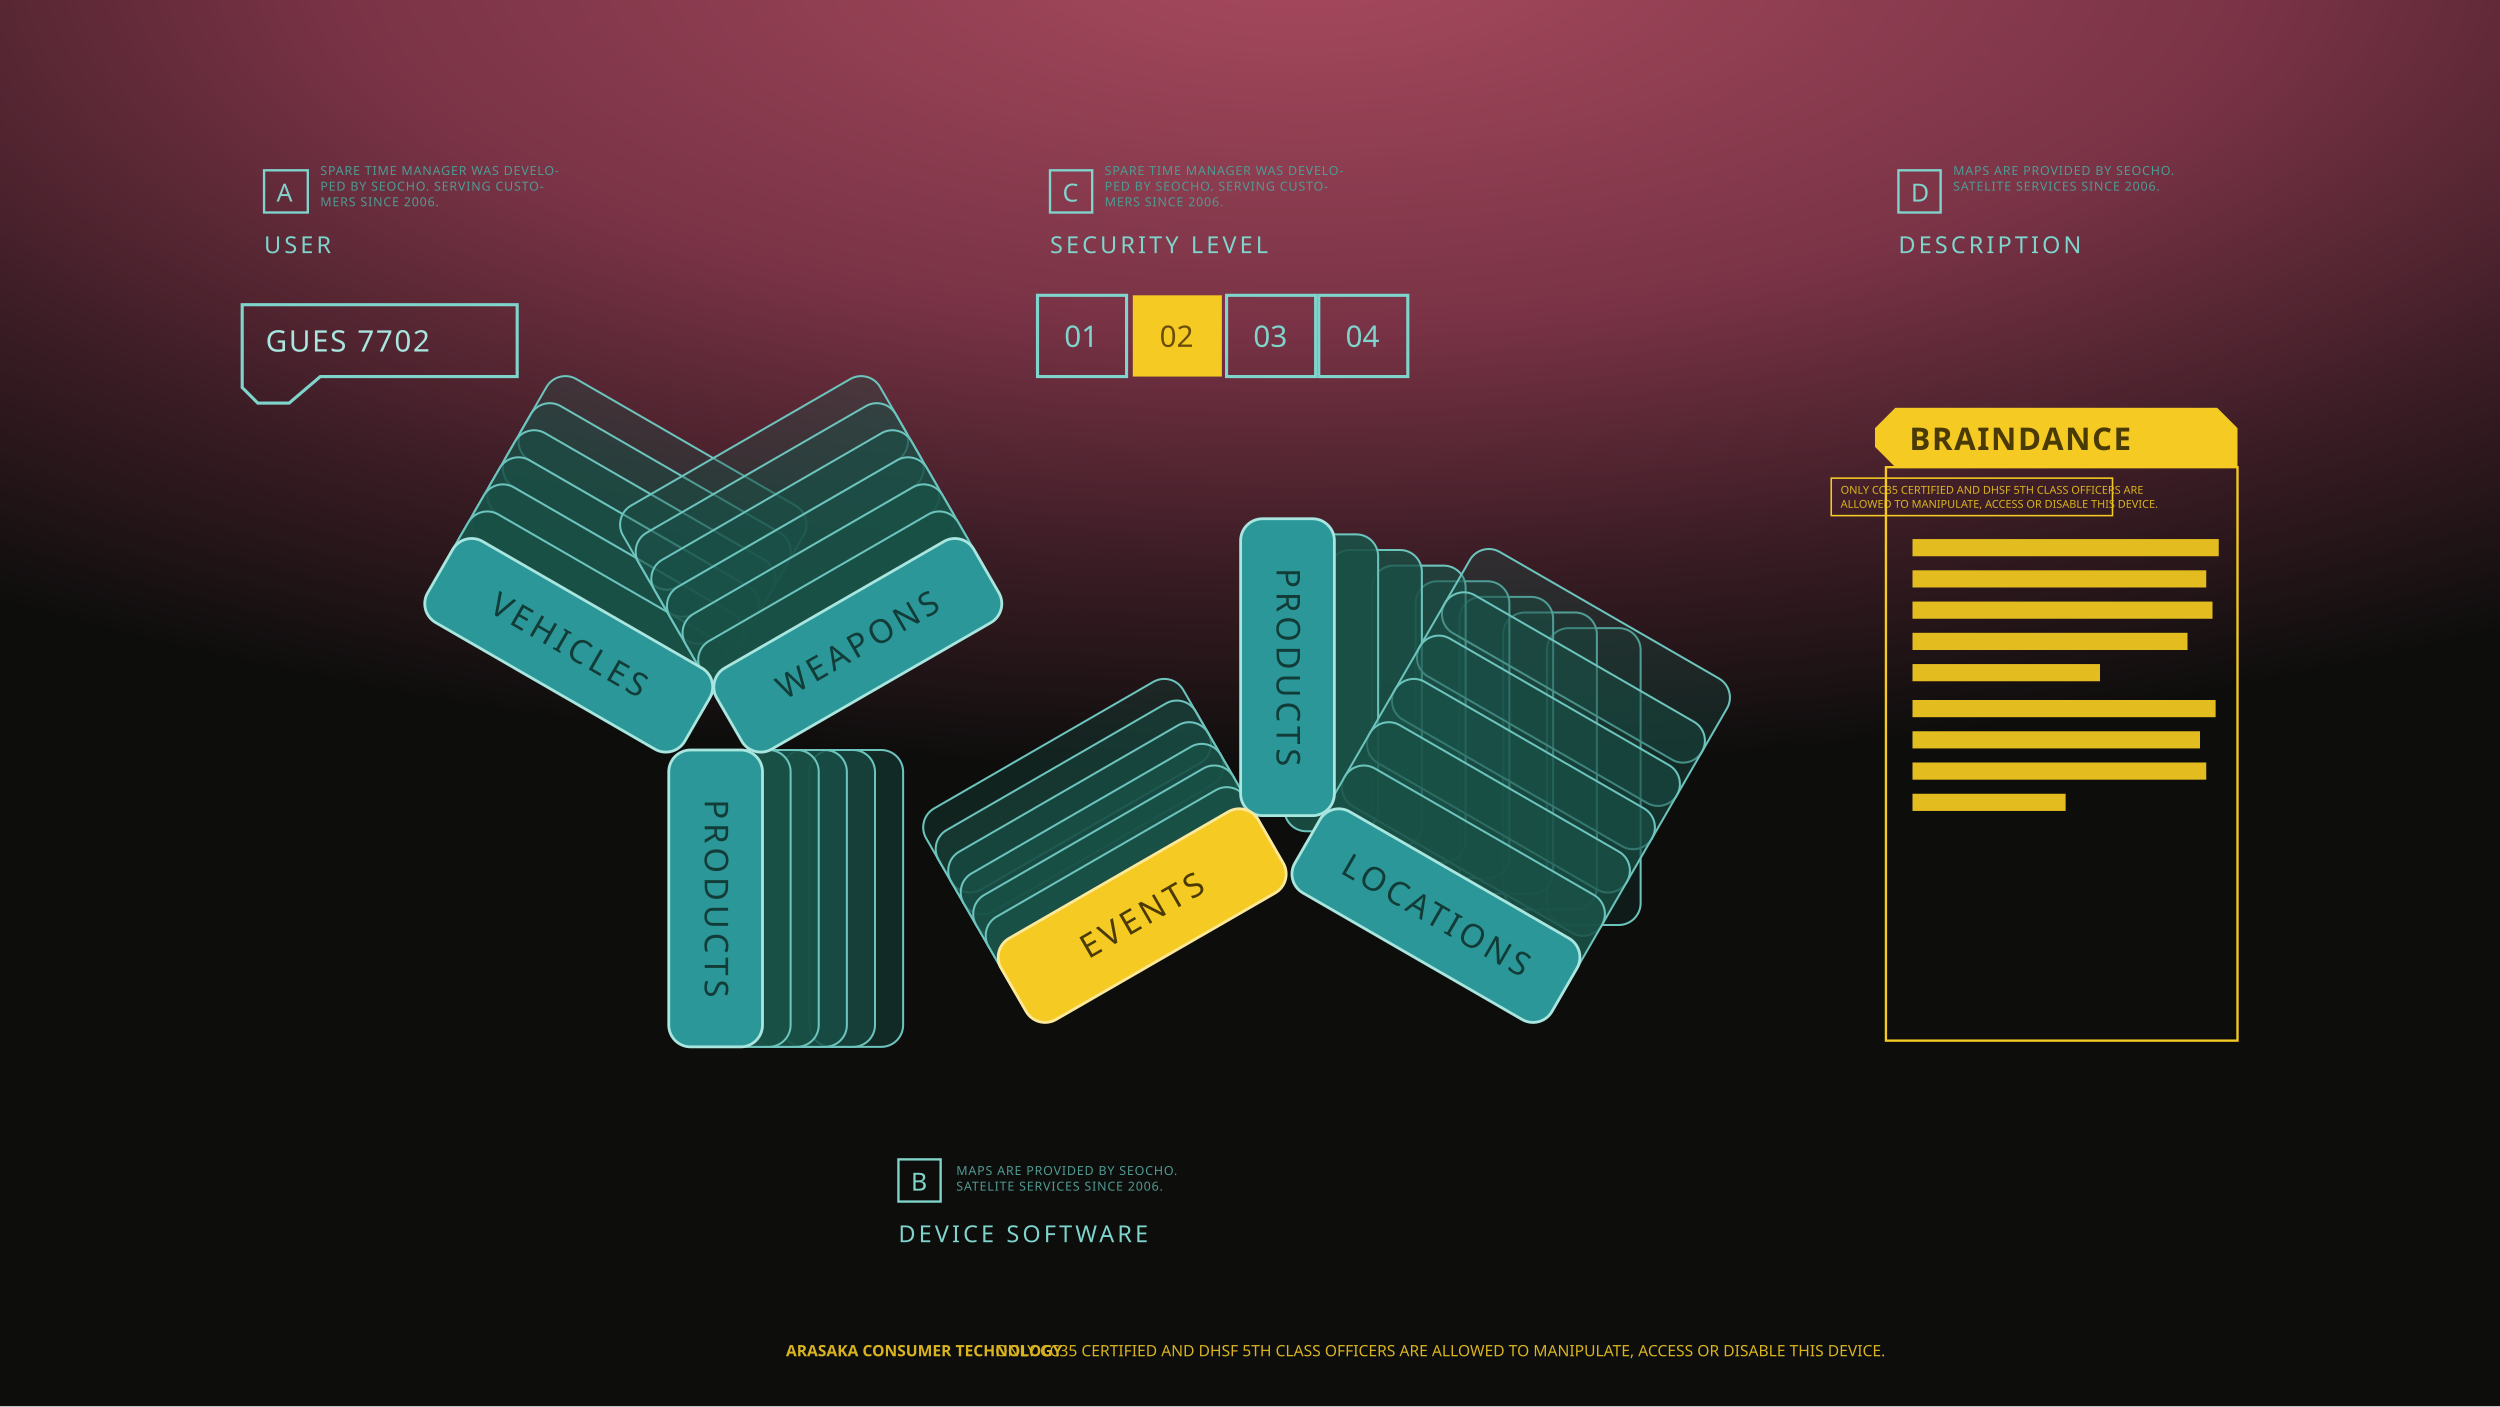
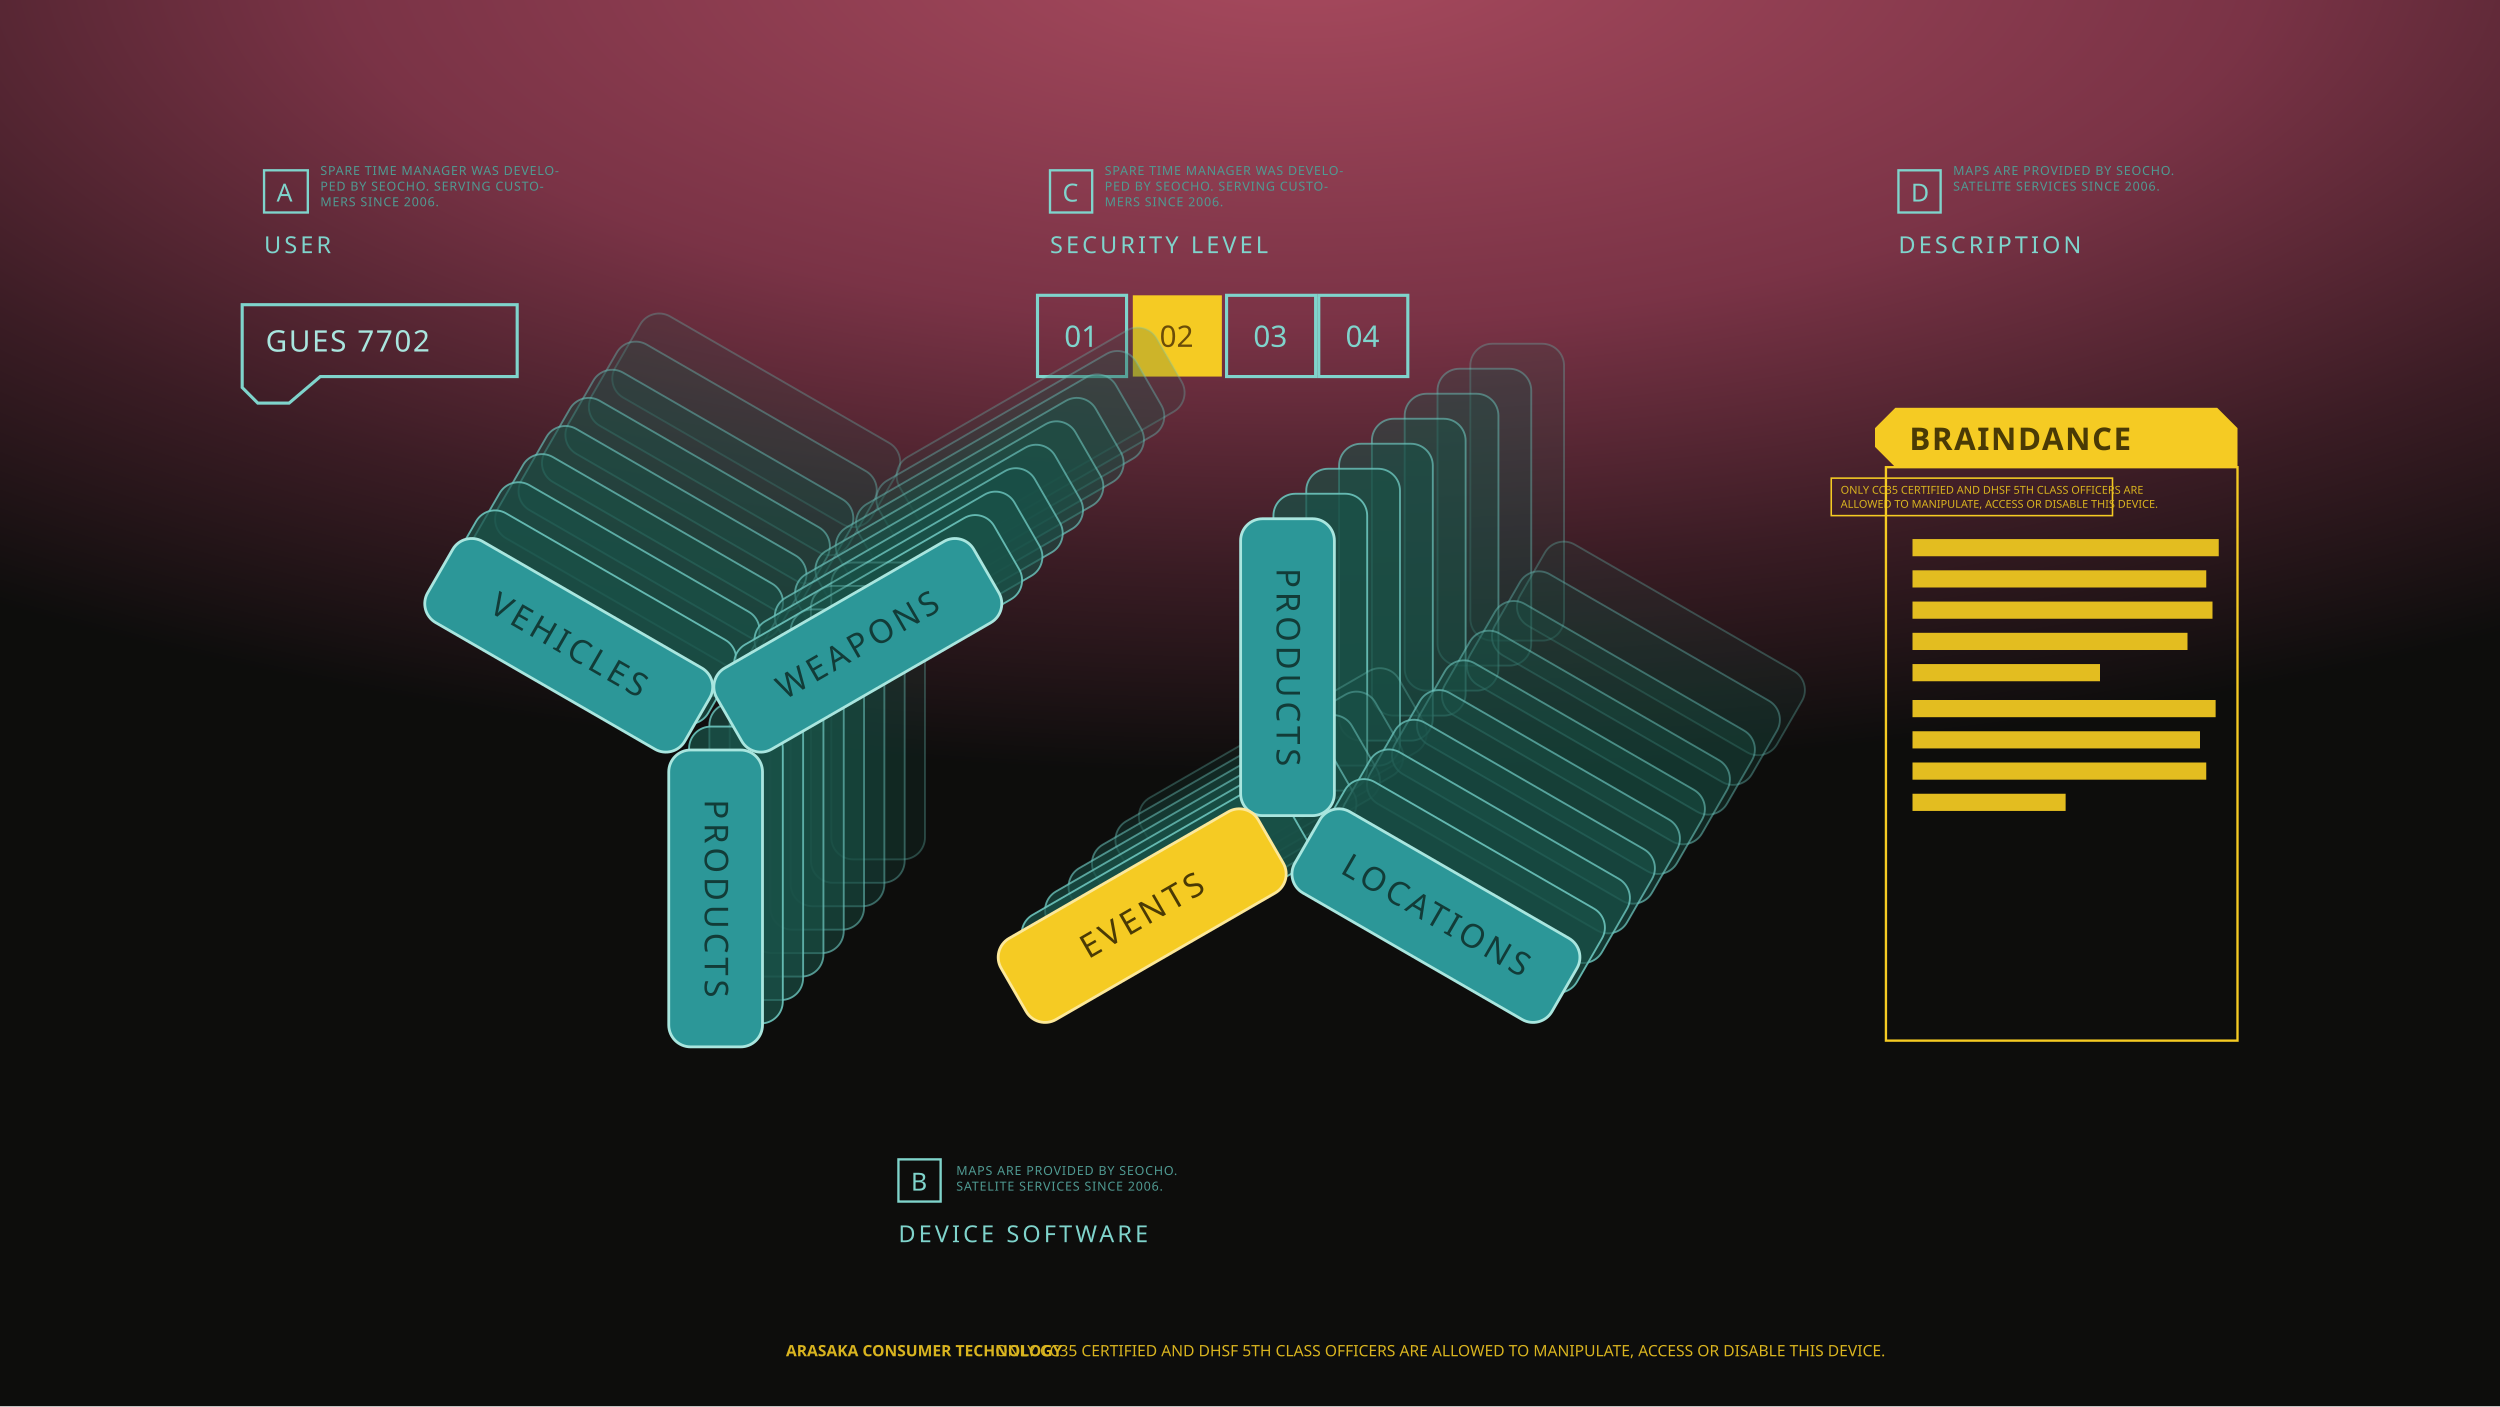
<svg xmlns="http://www.w3.org/2000/svg" width="1600" height="900" viewBox="0 0 1600 900">
  <defs>
    <radialGradient id="bloom" cx="0.52" cy="-0.05" r="0.85">
      <stop offset="0" stop-color="#a84a5e" />
      <stop offset="0.45" stop-color="#7a3346" />
      <stop offset="0.75" stop-color="#3a1c24" />
      <stop offset="1" stop-color="#0d0d0c" />
    </radialGradient>
    <rect id="card" x="-95" y="-30" width="190" height="60" rx="14" />
    <rect id="badge" width="57" height="52" />
  </defs>
  <rect width="1600" height="900" fill="#0d0d0c" />
  <rect width="1600" height="620" fill="url(#bloom)" />
  <g font-family="Rajdhani" fill="#7fd4cc">
    <g font-size="8" letter-spacing="0.5" fill="#4f9a92">
      <text x="205" y="112">SPARE TIME MANAGER WAS DEVELO-</text>
      <text x="205" y="122">PED BY SEOCHO. SERVING CUSTO-</text>
      <text x="205" y="132">MERS SINCE 2006.</text>
      <text x="707" y="112">SPARE TIME MANAGER WAS DEVELO-</text>
      <text x="707" y="122">PED BY SEOCHO. SERVING CUSTO-</text>
      <text x="707" y="132">MERS SINCE 2006.</text>
      <text x="1250" y="112">MAPS ARE PROVIDED BY SEOCHO.</text>
      <text x="1250" y="122">SATELITE SERVICES SINCE 2006.</text>
    </g>
    <rect x="169" y="109" width="28" height="27" fill="none" stroke="#7fd4cc" stroke-width="1.5" />
    <text x="177" y="129" font-size="16">A</text>
    <text x="169" y="162" font-size="15" letter-spacing="2">USER</text>
    <rect x="672" y="109" width="27" height="27" fill="none" stroke="#7fd4cc" stroke-width="1.5" />
    <text x="680" y="129" font-size="16">C</text>
    <text x="672" y="162" font-size="15" letter-spacing="2">SECURITY LEVEL</text>
    <rect x="1215" y="109" width="27" height="27" fill="none" stroke="#7fd4cc" stroke-width="1.5" />
    <text x="1223" y="129" font-size="16">D</text>
    <text x="1215" y="162" font-size="15" letter-spacing="2">DESCRIPTION</text>
  </g>
  <path d="M 155,195 H 331 V 241 H 205 L 185,258 H 165 L 155,248 Z" fill="none" stroke="#7fd4cc" stroke-width="2" />
  <text x="170" y="225" font-family="Rajdhani" font-size="19" letter-spacing="1" fill="#a9e6df">GUES 7702</text>
  <g font-family="Rajdhani" font-size="19" text-anchor="middle">
    <use href="#badge" x="664" y="189" fill="none" stroke="#7fd4cc" stroke-width="2" />
    <text x="692" y="222" fill="#7fd4cc">01</text>
    <use href="#badge" x="725" y="189" fill="#f5cb23" />
    <text x="753" y="222" fill="#6b4d08">02</text>
    <use href="#badge" x="785" y="189" fill="none" stroke="#7fd4cc" stroke-width="2" />
    <text x="813" y="222" fill="#7fd4cc">03</text>
    <use href="#badge" x="844" y="189" fill="none" stroke="#7fd4cc" stroke-width="2" />
    <text x="872" y="222" fill="#7fd4cc">04</text>
  </g>
-   <g stroke="#6cc4bd" stroke-width="1.3">
-     <g transform="rotate(30 364 413)">
-       <use href="#card" x="364" y="293" fill="#195147" fill-opacity="0.33" />
-       <use href="#card" x="364" y="313" fill="#195147" fill-opacity="0.44" />
-       <use href="#card" x="364" y="333" fill="#195147" fill-opacity="0.55" />
-       <use href="#card" x="364" y="353" fill="#195147" fill-opacity="0.66" />
-       <use href="#card" x="364" y="373" fill="#195147" fill-opacity="0.77" />
-       <use href="#card" x="364" y="393" fill="#195147" fill-opacity="0.88" />
-     </g>
-     <g transform="rotate(-30 549 413)">
-       <use href="#card" x="549" y="293" fill="#195147" fill-opacity="0.33" />
-       <use href="#card" x="549" y="313" fill="#195147" fill-opacity="0.44" />
-       <use href="#card" x="549" y="333" fill="#195147" fill-opacity="0.55" />
-       <use href="#card" x="549" y="353" fill="#195147" fill-opacity="0.66" />
-       <use href="#card" x="549" y="373" fill="#195147" fill-opacity="0.77" />
-       <use href="#card" x="549" y="393" fill="#195147" fill-opacity="0.88" />
-     </g>
-     <g transform="rotate(90 458 575)">
-       <use href="#card" x="458" y="485" fill="#195147" fill-opacity="0.44" />
-       <use href="#card" x="458" y="503" fill="#195147" fill-opacity="0.55" />
-       <use href="#card" x="458" y="521" fill="#195147" fill-opacity="0.66" />
-       <use href="#card" x="458" y="539" fill="#195147" fill-opacity="0.77" />
-       <use href="#card" x="458" y="557" fill="#195147" fill-opacity="0.88" />
-     </g>
-     <g transform="rotate(90 824 427)">
-       <use href="#card" x="894" y="231" fill="#195147" fill-opacity="0.22" />
-       <use href="#card" x="884" y="259" fill="#195147" fill-opacity="0.33" />
-       <use href="#card" x="874" y="287" fill="#195147" fill-opacity="0.44" />
-       <use href="#card" x="864" y="315" fill="#195147" fill-opacity="0.55" />
-       <use href="#card" x="854" y="343" fill="#195147" fill-opacity="0.66" />
-       <use href="#card" x="844" y="371" fill="#195147" fill-opacity="0.77" />
-       <use href="#card" x="834" y="399" fill="#195147" fill-opacity="0.88" />
-     </g>
-     <g transform="rotate(-30 731 586)">
-       <use href="#card" x="731" y="490" fill="#195147" fill-opacity="0.33" />
-       <use href="#card" x="731" y="506" fill="#195147" fill-opacity="0.44" />
-       <use href="#card" x="731" y="522" fill="#195147" fill-opacity="0.55" />
-       <use href="#card" x="731" y="538" fill="#195147" fill-opacity="0.66" />
-       <use href="#card" x="731" y="554" fill="#195147" fill-opacity="0.77" />
-       <use href="#card" x="731" y="570" fill="#195147" fill-opacity="0.88" />
-     </g>
-     <g transform="rotate(30 919 586)">
-       <use href="#card" x="919" y="394" fill="#195147" fill-opacity="0.33" />
-       <use href="#card" x="919" y="426" fill="#195147" fill-opacity="0.44" />
-       <use href="#card" x="919" y="458" fill="#195147" fill-opacity="0.55" />
-       <use href="#card" x="919" y="490" fill="#195147" fill-opacity="0.66" />
-       <use href="#card" x="919" y="522" fill="#195147" fill-opacity="0.77" />
-       <use href="#card" x="919" y="554" fill="#195147" fill-opacity="0.88" />
-     </g>
+   <g fill="#195147" stroke="#6cc4bd" stroke-width="1.2">
+     <use href="#card" transform="translate(484 269) rotate(30)" fill-opacity="0.18" stroke-opacity="0.30" />
+     <use href="#card" transform="translate(469 287) rotate(30)" fill-opacity="0.26" stroke-opacity="0.39" />
+     <use href="#card" transform="translate(454 305) rotate(30)" fill-opacity="0.34" stroke-opacity="0.47" />
+     <use href="#card" transform="translate(439 323) rotate(30)" fill-opacity="0.42" stroke-opacity="0.56" />
+     <use href="#card" transform="translate(424 341) rotate(30)" fill-opacity="0.49" stroke-opacity="0.64" />
+     <use href="#card" transform="translate(409 359) rotate(30)" fill-opacity="0.57" stroke-opacity="0.73" />
+     <use href="#card" transform="translate(394 377) rotate(30)" fill-opacity="0.65" stroke-opacity="0.81" />
+     <use href="#card" transform="translate(379 395) rotate(30)" fill-opacity="0.73" stroke-opacity="0.90" />
+     <use href="#card" transform="translate(666 278) rotate(-30)" fill-opacity="0.18" stroke-opacity="0.30" />
+     <use href="#card" transform="translate(653 293) rotate(-30)" fill-opacity="0.25" stroke-opacity="0.38" />
+     <use href="#card" transform="translate(640 308) rotate(-30)" fill-opacity="0.32" stroke-opacity="0.45" />
+     <use href="#card" transform="translate(627 323) rotate(-30)" fill-opacity="0.39" stroke-opacity="0.52" />
+     <use href="#card" transform="translate(614 338) rotate(-30)" fill-opacity="0.46" stroke-opacity="0.60" />
+     <use href="#card" transform="translate(601 353) rotate(-30)" fill-opacity="0.52" stroke-opacity="0.68" />
+     <use href="#card" transform="translate(588 368) rotate(-30)" fill-opacity="0.59" stroke-opacity="0.75" />
+     <use href="#card" transform="translate(575 383) rotate(-30)" fill-opacity="0.66" stroke-opacity="0.82" />
+     <use href="#card" transform="translate(562 398) rotate(-30)" fill-opacity="0.73" stroke-opacity="0.90" />
+     <use href="#card" transform="translate(562 455) rotate(90)" fill-opacity="0.18" stroke-opacity="0.30" />
+     <use href="#card" transform="translate(549 470) rotate(90)" fill-opacity="0.26" stroke-opacity="0.39" />
+     <use href="#card" transform="translate(536 485) rotate(90)" fill-opacity="0.34" stroke-opacity="0.47" />
+     <use href="#card" transform="translate(523 500) rotate(90)" fill-opacity="0.42" stroke-opacity="0.56" />
+     <use href="#card" transform="translate(510 515) rotate(90)" fill-opacity="0.49" stroke-opacity="0.64" />
+     <use href="#card" transform="translate(497 530) rotate(90)" fill-opacity="0.57" stroke-opacity="0.73" />
+     <use href="#card" transform="translate(484 545) rotate(90)" fill-opacity="0.65" stroke-opacity="0.81" />
+     <use href="#card" transform="translate(471 560) rotate(90)" fill-opacity="0.73" stroke-opacity="0.90" />
+     <use href="#card" transform="translate(971 315) rotate(90)" fill-opacity="0.18" stroke-opacity="0.30" />
+     <use href="#card" transform="translate(950 331) rotate(90)" fill-opacity="0.27" stroke-opacity="0.40" />
+     <use href="#card" transform="translate(929 347) rotate(90)" fill-opacity="0.36" stroke-opacity="0.50" />
+     <use href="#card" transform="translate(908 363) rotate(90)" fill-opacity="0.46" stroke-opacity="0.60" />
+     <use href="#card" transform="translate(887 379) rotate(90)" fill-opacity="0.55" stroke-opacity="0.70" />
+     <use href="#card" transform="translate(866 395) rotate(90)" fill-opacity="0.64" stroke-opacity="0.80" />
+     <use href="#card" transform="translate(845 411) rotate(90)" fill-opacity="0.73" stroke-opacity="0.90" />
+     <use href="#card" transform="translate(821 496) rotate(-30)" fill-opacity="0.18" stroke-opacity="0.30" />
+     <use href="#card" transform="translate(806 511) rotate(-30)" fill-opacity="0.29" stroke-opacity="0.42" />
+     <use href="#card" transform="translate(791 526) rotate(-30)" fill-opacity="0.40" stroke-opacity="0.54" />
+     <use href="#card" transform="translate(776 541) rotate(-30)" fill-opacity="0.51" stroke-opacity="0.66" />
+     <use href="#card" transform="translate(761 556) rotate(-30)" fill-opacity="0.62" stroke-opacity="0.78" />
+     <use href="#card" transform="translate(746 571) rotate(-30)" fill-opacity="0.73" stroke-opacity="0.90" />
+     <use href="#card" transform="translate(1063 415) rotate(30)" fill-opacity="0.18" stroke-opacity="0.30" />
+     <use href="#card" transform="translate(1047 434) rotate(30)" fill-opacity="0.25" stroke-opacity="0.38" />
+     <use href="#card" transform="translate(1031 453) rotate(30)" fill-opacity="0.32" stroke-opacity="0.45" />
+     <use href="#card" transform="translate(1015 472) rotate(30)" fill-opacity="0.39" stroke-opacity="0.52" />
+     <use href="#card" transform="translate(999 491) rotate(30)" fill-opacity="0.46" stroke-opacity="0.60" />
+     <use href="#card" transform="translate(983 510) rotate(30)" fill-opacity="0.52" stroke-opacity="0.68" />
+     <use href="#card" transform="translate(967 529) rotate(30)" fill-opacity="0.59" stroke-opacity="0.75" />
+     <use href="#card" transform="translate(951 548) rotate(30)" fill-opacity="0.66" stroke-opacity="0.82" />
+     <use href="#card" transform="translate(935 567) rotate(30)" fill-opacity="0.73" stroke-opacity="0.90" />
  </g>
  <g font-family="Rajdhani" font-size="21" letter-spacing="2.5" text-anchor="middle">
    <g transform="translate(364 413) rotate(30)">
      <use href="#card" fill="#2c9798" stroke="#a9e6df" stroke-width="1.8" />
      <text y="7" fill="#123c38">VEHICLES</text>
    </g>
    <g transform="translate(549 413) rotate(-30)">
      <use href="#card" fill="#2c9798" stroke="#a9e6df" stroke-width="1.8" />
      <text y="7" fill="#123c38">WEAPONS</text>
    </g>
    <g transform="translate(458 575) rotate(90)">
      <use href="#card" fill="#2c9798" stroke="#a9e6df" stroke-width="1.8" />
      <text y="7" fill="#123c38">PRODUCTS</text>
    </g>
    <g transform="translate(824 427) rotate(90)">
      <use href="#card" fill="#2c9798" stroke="#a9e6df" stroke-width="1.8" />
      <text y="7" fill="#123c38">PRODUCTS</text>
    </g>
    <g transform="translate(731 586) rotate(-30)">
      <use href="#card" fill="#f5cb23" stroke="#fce89a" stroke-width="1.8" />
      <text y="7" fill="#4a3a05">EVENTS</text>
    </g>
    <g transform="translate(919 586) rotate(30)">
      <use href="#card" fill="#2c9798" stroke="#a9e6df" stroke-width="1.8" />
      <text y="7" fill="#123c38">LOCATIONS</text>
    </g>
  </g>
  <g>
    <path d="M 1213,261 H 1419 L 1432,274 V 299 H 1213 L 1200,286 V 274 Z" fill="#f5cb23" />
    <text x="1222" y="288" font-family="Rajdhani" font-size="20" font-weight="600" letter-spacing="1" fill="#4a3a05">BRAINDANCE</text>
    <rect x="1172" y="306" width="180" height="24" fill="none" stroke="#f5cb23" stroke-width="1" />
    <g fill="#d9b41f" font-family="Rajdhani" font-size="7">
      <text x="1178" y="316">ONLY CC35 CERTIFIED AND DHSF 5TH CLASS OFFICERS ARE</text>
      <text x="1178" y="325">ALLOWED TO MANIPULATE, ACCESS OR DISABLE THIS DEVICE.</text>
    </g>
    <rect x="1207" y="299" width="225" height="367" fill="none" stroke="#f5cb23" stroke-width="1.5" />
    <g fill="#e3bd20">
      <rect x="1224" y="345" width="196" height="11" />
      <rect x="1224" y="365" width="188" height="11" />
      <rect x="1224" y="385" width="192" height="11" />
      <rect x="1224" y="405" width="176" height="11" />
      <rect x="1224" y="425" width="120" height="11" />
      <rect x="1224" y="448" width="194" height="11" />
      <rect x="1224" y="468" width="184" height="11" />
      <rect x="1224" y="488" width="188" height="11" />
      <rect x="1224" y="508" width="98" height="11" />
    </g>
  </g>
  <g font-family="Rajdhani" fill="#7fd4cc">
    <g font-size="8" letter-spacing="0.5" fill="#4f9a92">
      <text x="612" y="752">MAPS ARE PROVIDED BY SEOCHO.</text>
      <text x="612" y="762">SATELITE SERVICES SINCE 2006.</text>
    </g>
    <rect x="575" y="742" width="27" height="27" fill="none" stroke="#7fd4cc" stroke-width="1.5" />
    <text x="583" y="762" font-size="16">B</text>
    <text x="575" y="795" font-size="15" letter-spacing="2">DEVICE SOFTWARE</text>
  </g>
  <g font-family="Rajdhani" font-size="10" fill="#d9b41f">
    <text x="503" y="868" font-weight="700">ARASAKA CONSUMER TECHNOLOGY</text>
    <text x="637" y="868">ONLY CC35 CERTIFIED AND DHSF 5TH CLASS OFFICERS ARE ALLOWED TO MANIPULATE, ACCESS OR DISABLE THIS DEVICE.</text>
  </g>
</svg>
